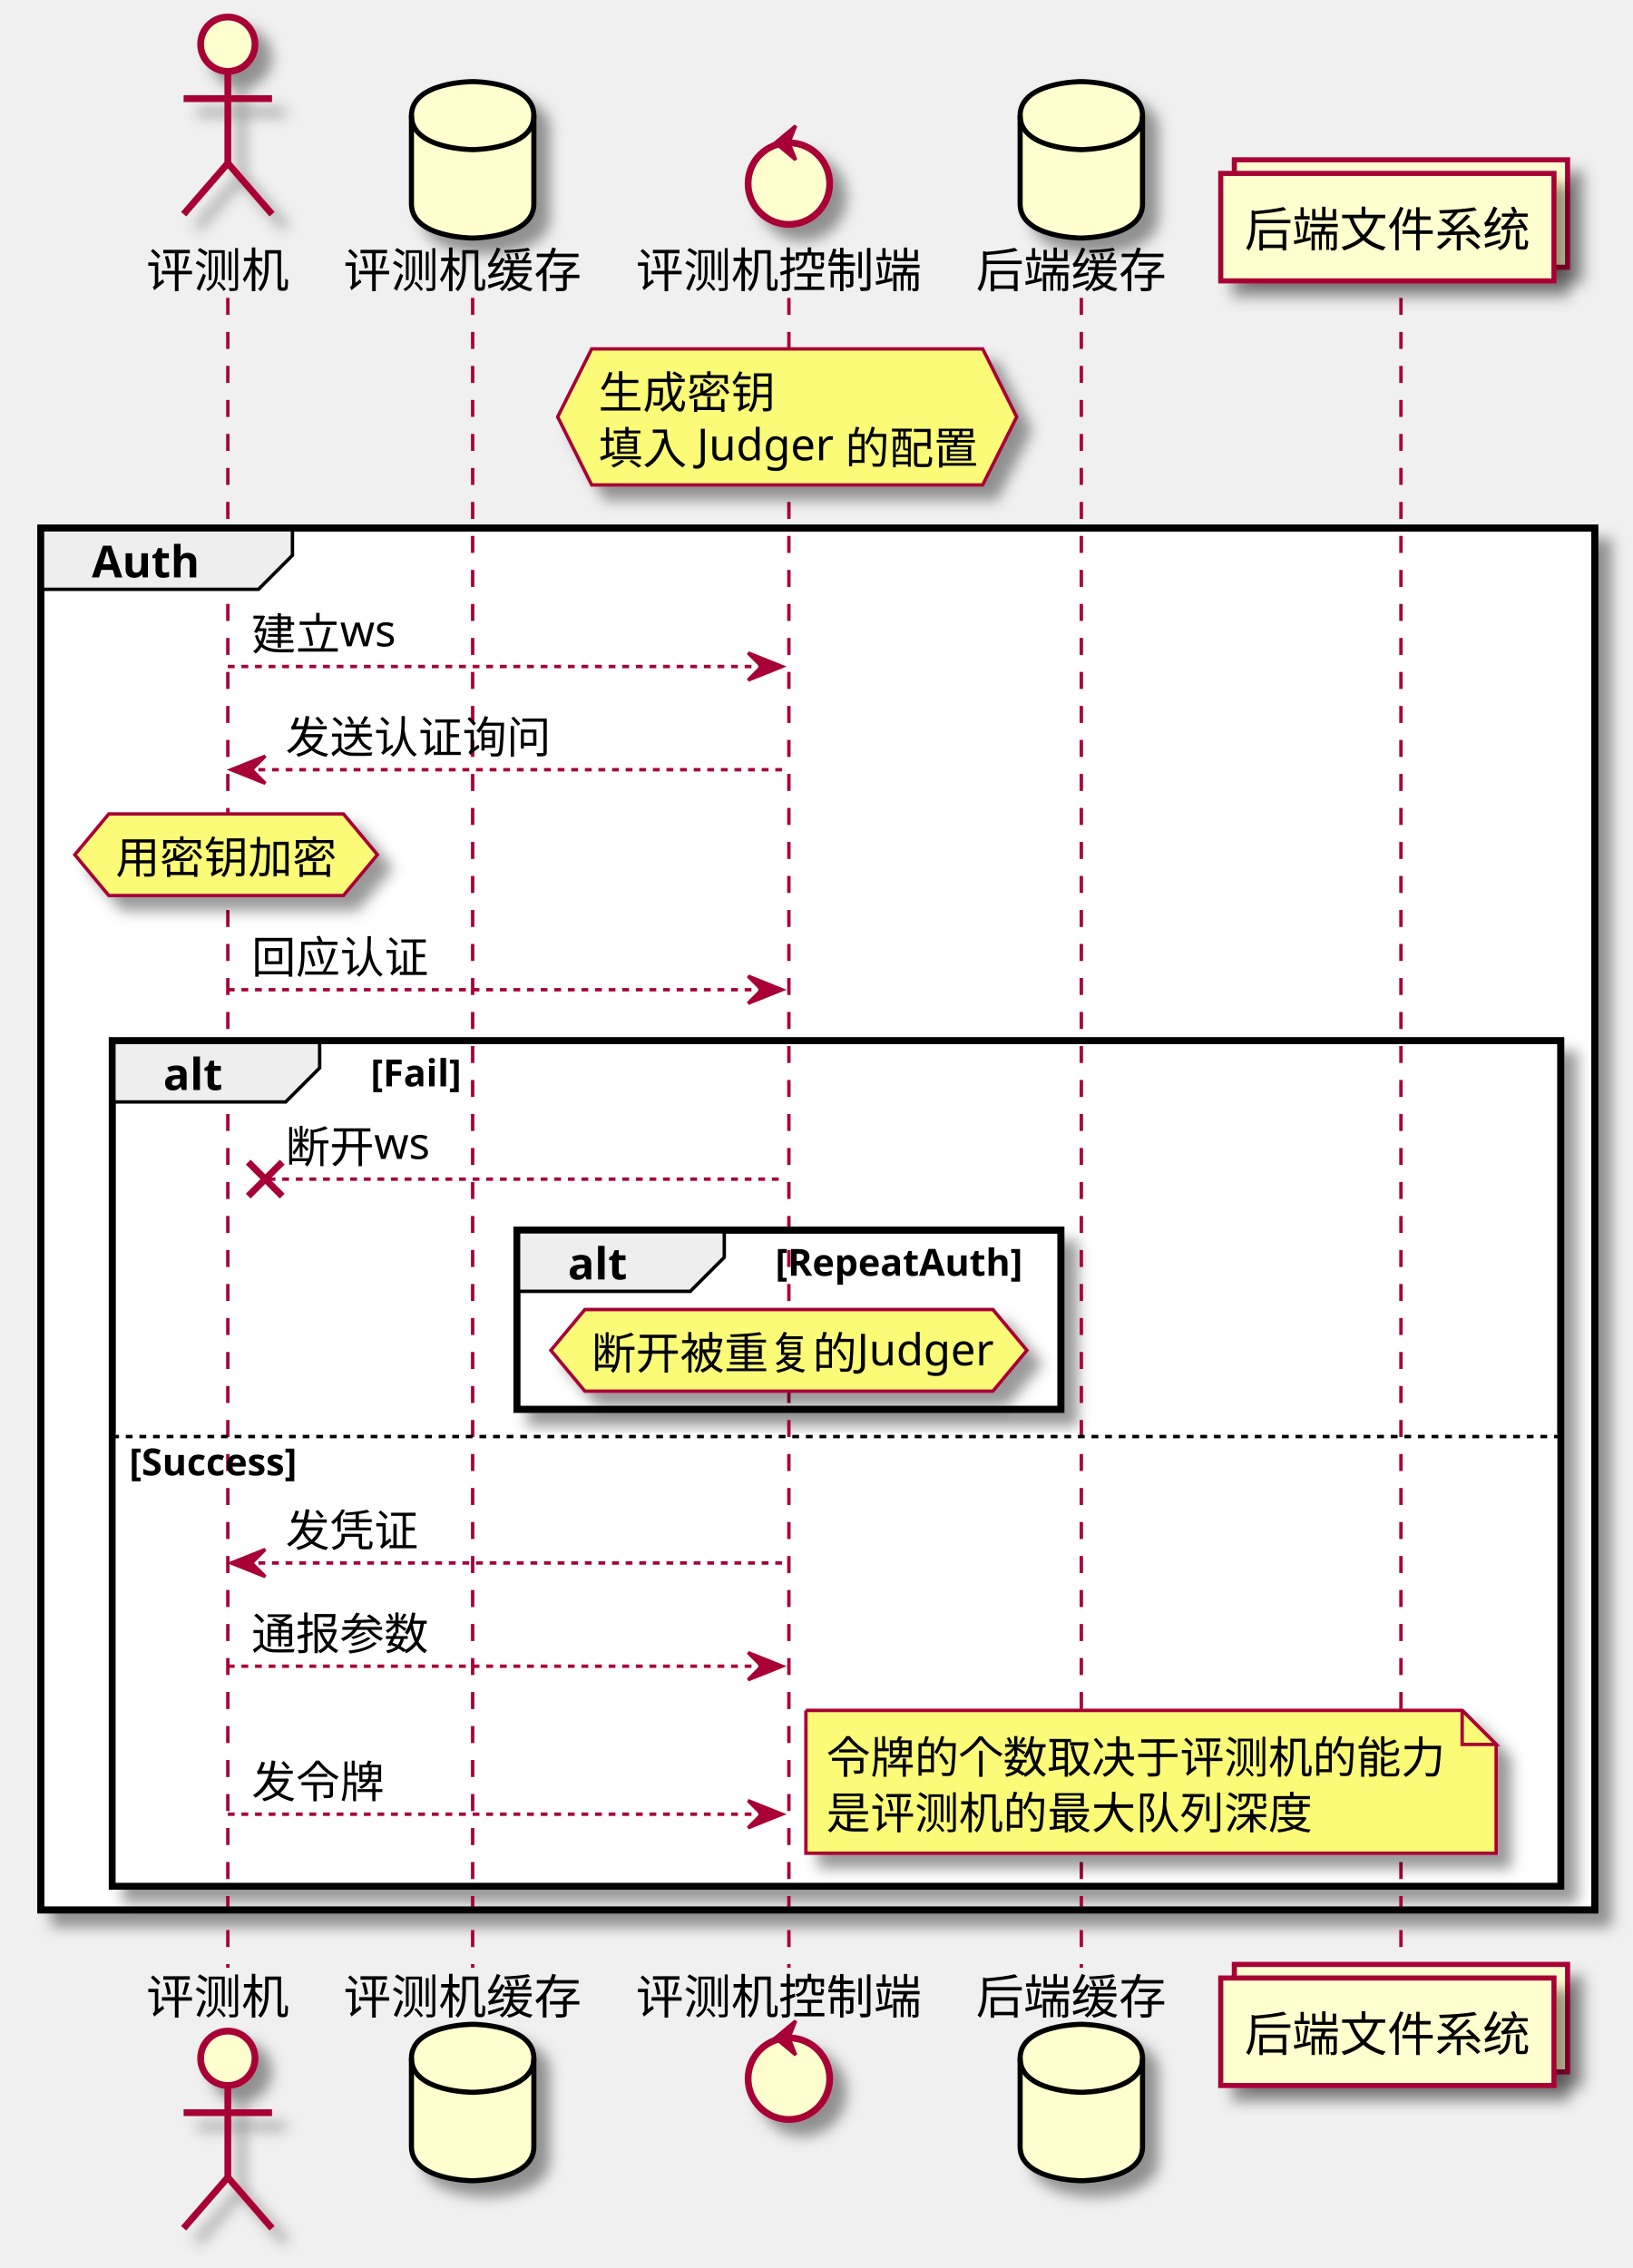
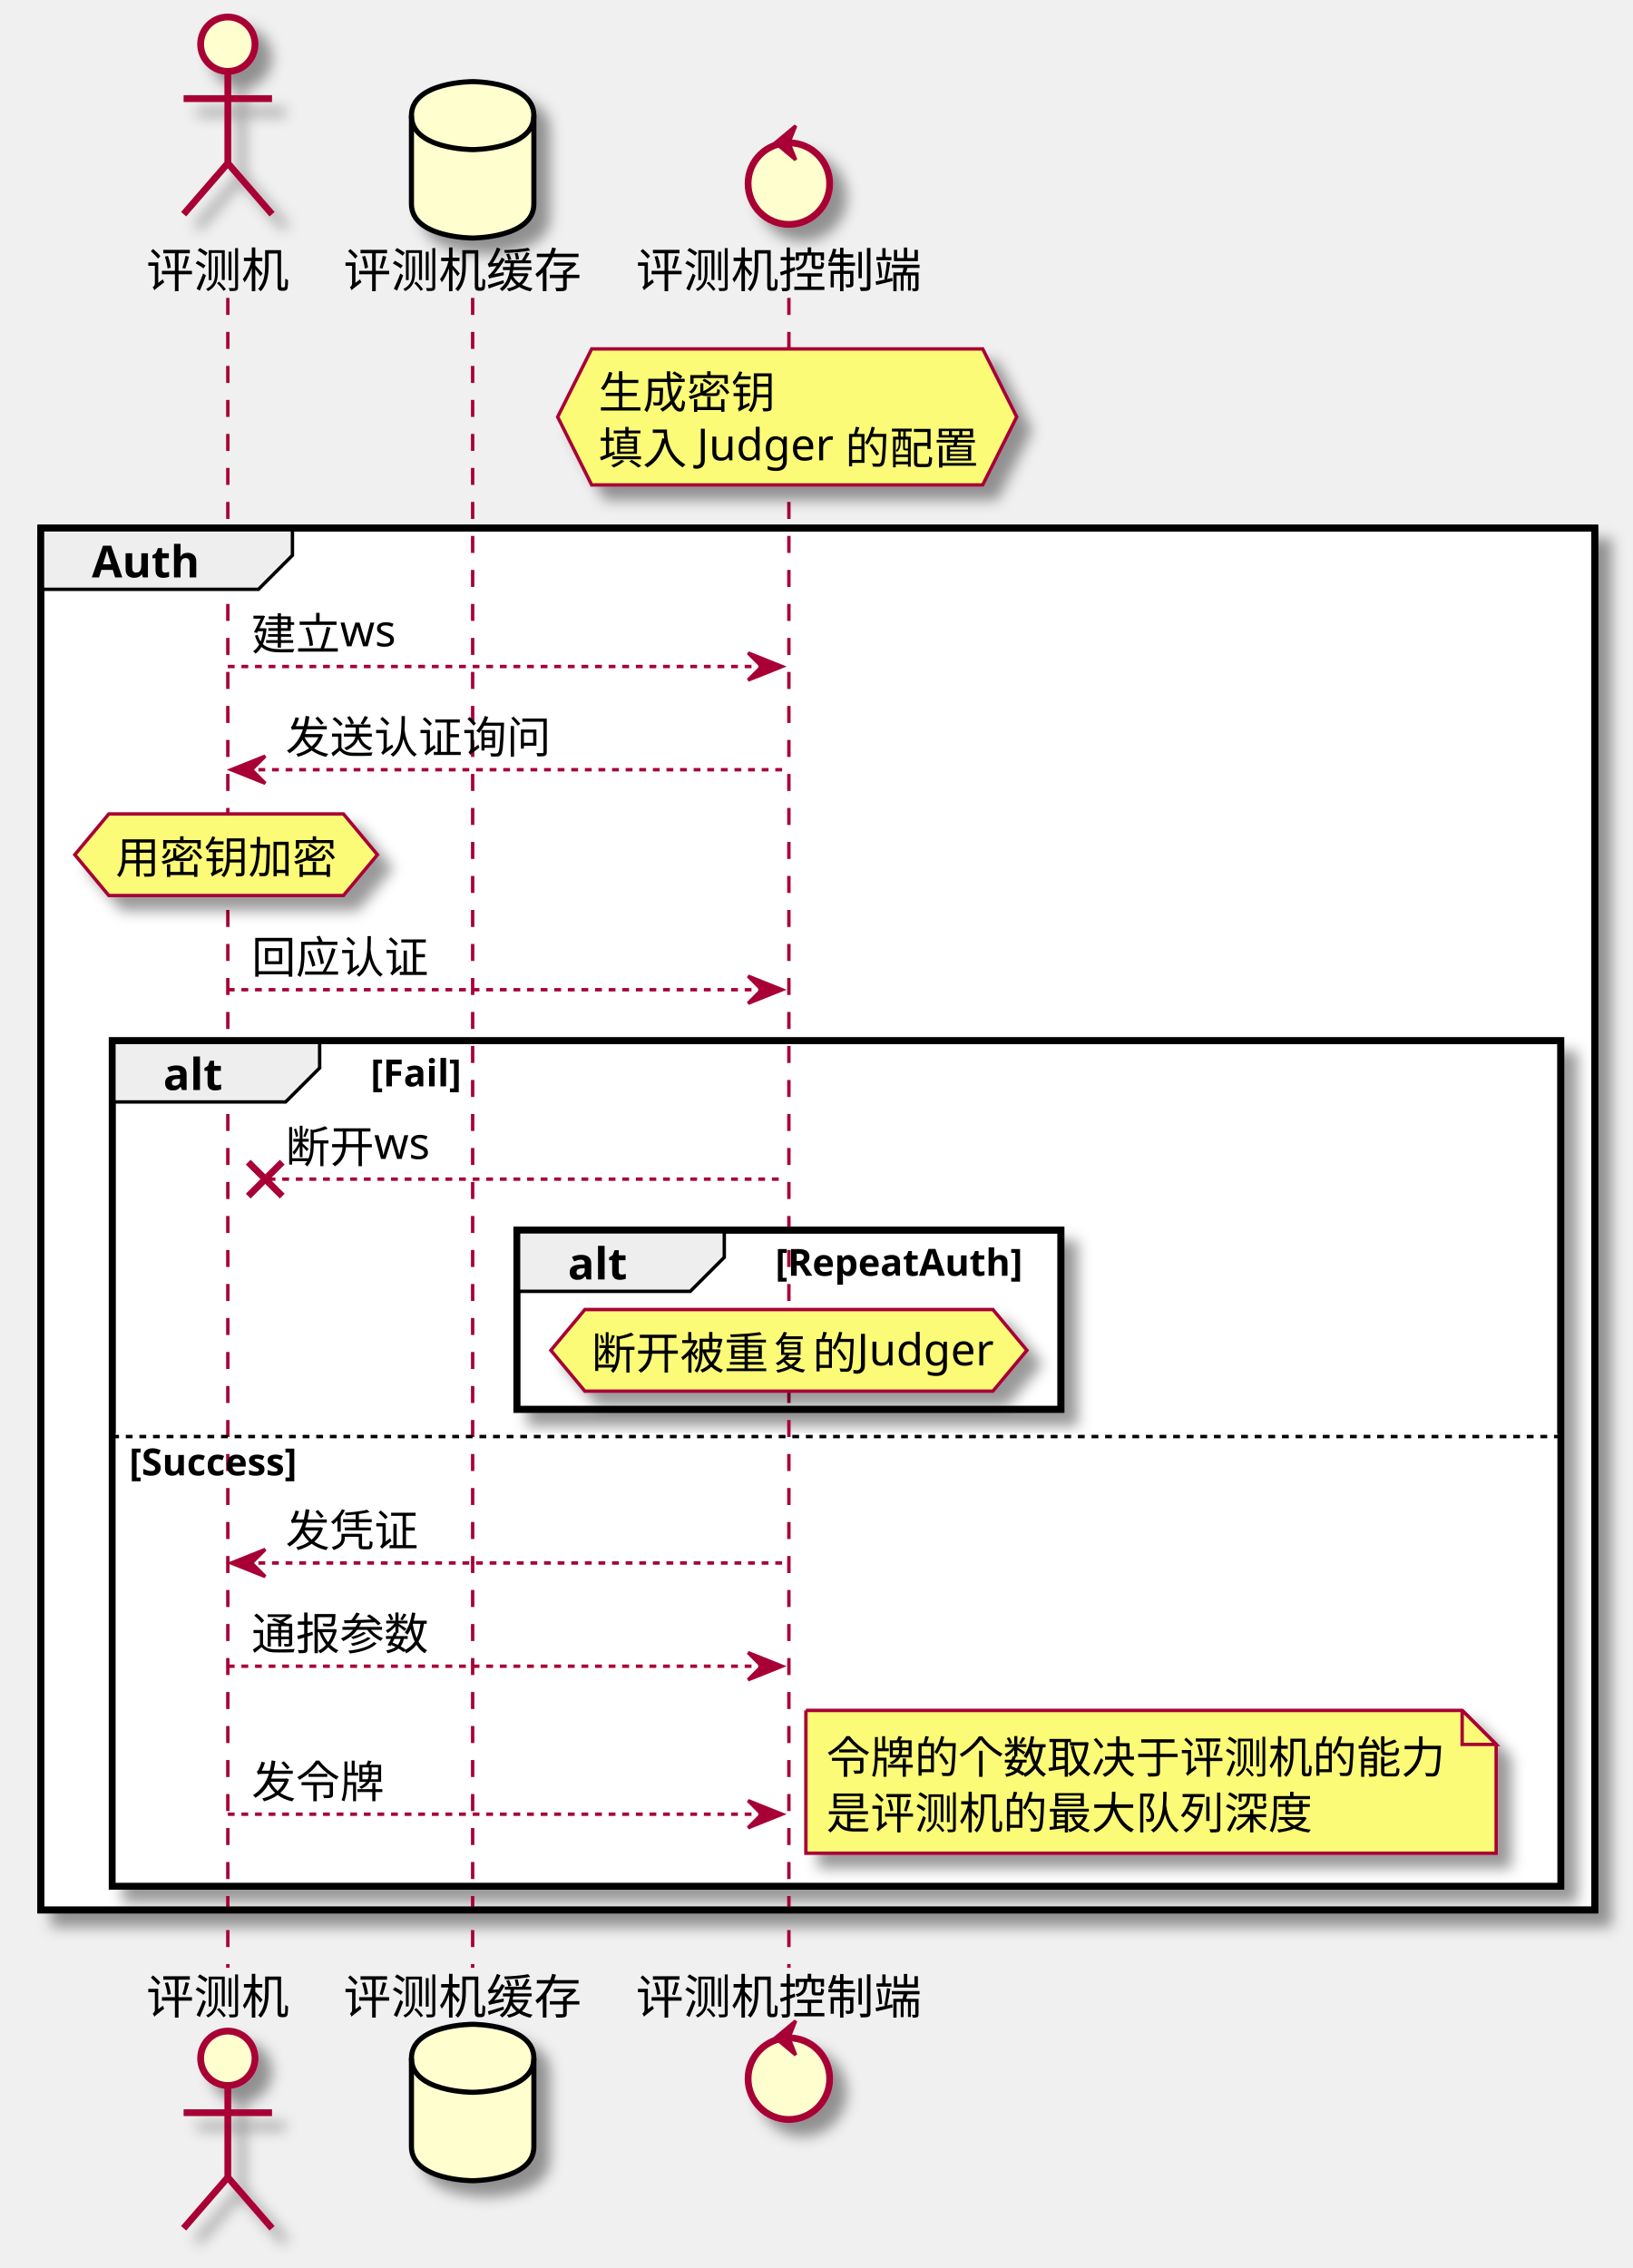
<svg xmlns="http://www.w3.org/2000/svg" contentScriptType="application/ecmascript" contentStyleType="text/css" height="667px" preserveAspectRatio="none" style="width:480px;height:667px;" version="1.1" viewBox="0 0 480 667" width="480px" zoomAndPan="magnify">
  <defs>
-     <filter height="300%" id="f17ycghxwainiz" width="300%" x="-1" y="-1">
+     <filter height="300%" id="f85hrlkeoh8n6" width="300%" x="-1" y="-1">
      <feGaussianBlur result="blurOut" stdDeviation="2.0" />
      <feColorMatrix in="blurOut" result="blurOut2" type="matrix" values="0 0 0 0 0 0 0 0 0 0 0 0 0 0 0 0 0 0 .4 0" />
      <feOffset dx="4.0" dy="4.0" in="blurOut2" result="blurOut3" />
      <feBlend in="SourceGraphic" in2="blurOut3" mode="normal" />
    </filter>
  </defs>
  <g>
-     <rect fill="#FFFFFF" filter="url(#f17ycghxwainiz)" height="406.406" style="stroke: #000000; stroke-width: 2.0;" width="457" x="12" y="155.312" />
-     <rect fill="#FFFFFF" filter="url(#f17ycghxwainiz)" height="248.648" style="stroke: #000000; stroke-width: 2.0;" width="426" x="33" y="306.07" />
-     <rect fill="#FFFFFF" filter="url(#f17ycghxwainiz)" height="52.703" style="stroke: #000000; stroke-width: 2.0;" width="160" x="152" y="361.773" />
+     <rect fill="#FFFFFF" filter="url(#f85hrlkeoh8n6)" height="406.406" style="stroke: #000000; stroke-width: 2.0;" width="457" x="12" y="155.312" />
+     <rect fill="#FFFFFF" filter="url(#f85hrlkeoh8n6)" height="248.648" style="stroke: #000000; stroke-width: 2.0;" width="426" x="33" y="306.07" />
+     <rect fill="#FFFFFF" filter="url(#f85hrlkeoh8n6)" height="52.703" style="stroke: #000000; stroke-width: 2.0;" width="160" x="152" y="361.773" />
    <rect fill="#FFFFFF" height="133.242" style="stroke: none; stroke-width: 1.0;" width="426" x="33" y="421.477" />
    <line style="stroke: #A80036; stroke-width: 1.0; stroke-dasharray: 5.0,5.0;" x1="67" x2="67" y1="87.609" y2="578.719" />
    <line style="stroke: #A80036; stroke-width: 1.0; stroke-dasharray: 5.0,5.0;" x1="139" x2="139" y1="87.609" y2="578.719" />
    <line style="stroke: #A80036; stroke-width: 1.0; stroke-dasharray: 5.0,5.0;" x1="232" x2="232" y1="87.609" y2="578.719" />
-     <line style="stroke: #A80036; stroke-width: 1.0; stroke-dasharray: 5.0,5.0;" x1="318" x2="318" y1="87.609" y2="578.719" />
-     <line style="stroke: #A80036; stroke-width: 1.0; stroke-dasharray: 5.0,5.0;" x1="412" x2="412" y1="87.609" y2="578.719" />
    <text fill="#000000" font-family="sans-serif" font-size="14" lengthAdjust="spacingAndGlyphs" textLength="42" x="43" y="84.533">评测机</text>
-     <ellipse cx="67" cy="13" fill="#FEFECE" filter="url(#f17ycghxwainiz)" rx="8" ry="8" style="stroke: #A80036; stroke-width: 2.0;" />
-     <path d="M67,21 L67,48 M54,29 L80,29 M67,48 L54,63 M67,48 L80,63 " fill="none" filter="url(#f17ycghxwainiz)" style="stroke: #A80036; stroke-width: 2.0;" />
+     <ellipse cx="67" cy="13" fill="#FEFECE" filter="url(#f85hrlkeoh8n6)" rx="8" ry="8" style="stroke: #A80036; stroke-width: 2.0;" />
+     <path d="M67,21 L67,48 M54,29 L80,29 M67,48 L54,63 M67,48 L80,63 " fill="none" filter="url(#f85hrlkeoh8n6)" style="stroke: #A80036; stroke-width: 2.0;" />
    <text fill="#000000" font-family="sans-serif" font-size="14" lengthAdjust="spacingAndGlyphs" textLength="42" x="43" y="592.252">评测机</text>
-     <ellipse cx="67" cy="605.328" fill="#FEFECE" filter="url(#f17ycghxwainiz)" rx="8" ry="8" style="stroke: #A80036; stroke-width: 2.0;" />
-     <path d="M67,613.328 L67,640.328 M54,621.328 L80,621.328 M67,640.328 L54,655.328 M67,640.328 L80,655.328 " fill="none" filter="url(#f17ycghxwainiz)" style="stroke: #A80036; stroke-width: 2.0;" />
+     <ellipse cx="67" cy="605.328" fill="#FEFECE" filter="url(#f85hrlkeoh8n6)" rx="8" ry="8" style="stroke: #A80036; stroke-width: 2.0;" />
+     <path d="M67,613.328 L67,640.328 M54,621.328 L80,621.328 M67,640.328 L54,655.328 M67,640.328 L80,655.328 " fill="none" filter="url(#f85hrlkeoh8n6)" style="stroke: #A80036; stroke-width: 2.0;" />
    <text fill="#000000" font-family="sans-serif" font-size="14" lengthAdjust="spacingAndGlyphs" textLength="70" x="101" y="84.533">评测机缓存</text>
-     <path d="M121,34 C121,24 139,24 139,24 C139,24 157,24 157,34 L157,60 C157,70 139,70 139,70 C139,70 121,70 121,60 L121,34 " fill="#FEFECE" filter="url(#f17ycghxwainiz)" style="stroke: #000000; stroke-width: 1.5;" />
+     <path d="M121,34 C121,24 139,24 139,24 C139,24 157,24 157,34 L157,60 C157,70 139,70 139,70 C139,70 121,70 121,60 L121,34 " fill="#FEFECE" filter="url(#f85hrlkeoh8n6)" style="stroke: #000000; stroke-width: 1.5;" />
    <path d="M121,34 C121,44 139,44 139,44 C139,44 157,44 157,34 " fill="none" style="stroke: #000000; stroke-width: 1.5;" />
    <text fill="#000000" font-family="sans-serif" font-size="14" lengthAdjust="spacingAndGlyphs" textLength="70" x="101" y="592.252">评测机缓存</text>
-     <path d="M121,605.328 C121,595.328 139,595.328 139,595.328 C139,595.328 157,595.328 157,605.328 L157,631.328 C157,641.328 139,641.328 139,641.328 C139,641.328 121,641.328 121,631.328 L121,605.328 " fill="#FEFECE" filter="url(#f17ycghxwainiz)" style="stroke: #000000; stroke-width: 1.5;" />
+     <path d="M121,605.328 C121,595.328 139,595.328 139,595.328 C139,595.328 157,595.328 157,605.328 L157,631.328 C157,641.328 139,641.328 139,641.328 C139,641.328 121,641.328 121,631.328 L121,605.328 " fill="#FEFECE" filter="url(#f85hrlkeoh8n6)" style="stroke: #000000; stroke-width: 1.5;" />
    <path d="M121,605.328 C121,615.328 139,615.328 139,615.328 C139,615.328 157,615.328 157,605.328 " fill="none" style="stroke: #000000; stroke-width: 1.5;" />
    <text fill="#000000" font-family="sans-serif" font-size="14" lengthAdjust="spacingAndGlyphs" textLength="84" x="187" y="84.533">评测机控制端</text>
-     <ellipse cx="232" cy="54" fill="#FEFECE" filter="url(#f17ycghxwainiz)" rx="12" ry="12" style="stroke: #A80036; stroke-width: 2.0;" />
+     <ellipse cx="232" cy="54" fill="#FEFECE" filter="url(#f85hrlkeoh8n6)" rx="12" ry="12" style="stroke: #A80036; stroke-width: 2.0;" />
    <polygon fill="#A80036" points="228,42,234,37,232,42,234,47,228,42" style="stroke: #A80036; stroke-width: 1.0;" />
    <text fill="#000000" font-family="sans-serif" font-size="14" lengthAdjust="spacingAndGlyphs" textLength="84" x="187" y="592.252">评测机控制端</text>
-     <ellipse cx="232" cy="611.328" fill="#FEFECE" filter="url(#f17ycghxwainiz)" rx="12" ry="12" style="stroke: #A80036; stroke-width: 2.0;" />
+     <ellipse cx="232" cy="611.328" fill="#FEFECE" filter="url(#f85hrlkeoh8n6)" rx="12" ry="12" style="stroke: #A80036; stroke-width: 2.0;" />
    <polygon fill="#A80036" points="228,599.328,234,594.328,232,599.328,234,604.328,228,599.328" style="stroke: #A80036; stroke-width: 1.0;" />
-     <text fill="#000000" font-family="sans-serif" font-size="14" lengthAdjust="spacingAndGlyphs" textLength="56" x="287" y="84.533">后端缓存</text>
-     <path d="M300,34 C300,24 318,24 318,24 C318,24 336,24 336,34 L336,60 C336,70 318,70 318,70 C318,70 300,70 300,60 L300,34 " fill="#FEFECE" filter="url(#f17ycghxwainiz)" style="stroke: #000000; stroke-width: 1.5;" />
-     <path d="M300,34 C300,44 318,44 318,44 C318,44 336,44 336,34 " fill="none" style="stroke: #000000; stroke-width: 1.5;" />
-     <text fill="#000000" font-family="sans-serif" font-size="14" lengthAdjust="spacingAndGlyphs" textLength="56" x="287" y="592.252">后端缓存</text>
-     <path d="M300,605.328 C300,595.328 318,595.328 318,595.328 C318,595.328 336,595.328 336,605.328 L336,631.328 C336,641.328 318,641.328 318,641.328 C318,641.328 300,641.328 300,631.328 L300,605.328 " fill="#FEFECE" filter="url(#f17ycghxwainiz)" style="stroke: #000000; stroke-width: 1.5;" />
-     <path d="M300,605.328 C300,615.328 318,615.328 318,615.328 C318,615.328 336,615.328 336,605.328 " fill="none" style="stroke: #000000; stroke-width: 1.5;" />
-     <rect fill="#FEFECE" filter="url(#f17ycghxwainiz)" height="31.609" style="stroke: #A80036; stroke-width: 1.5;" width="98" x="363" y="47" />
-     <rect fill="#FEFECE" filter="url(#f17ycghxwainiz)" height="31.609" style="stroke: #A80036; stroke-width: 1.5;" width="98" x="359" y="51" />
-     <text fill="#000000" font-family="sans-serif" font-size="14" lengthAdjust="spacingAndGlyphs" textLength="84" x="366" y="72.533">后端文件系统</text>
-     <rect fill="#FEFECE" filter="url(#f17ycghxwainiz)" height="31.609" style="stroke: #A80036; stroke-width: 1.5;" width="98" x="363" y="577.719" />
-     <rect fill="#FEFECE" filter="url(#f17ycghxwainiz)" height="31.609" style="stroke: #A80036; stroke-width: 1.5;" width="98" x="359" y="581.719" />
-     <text fill="#000000" font-family="sans-serif" font-size="14" lengthAdjust="spacingAndGlyphs" textLength="84" x="366" y="603.252">后端文件系统</text>
-     <polygon fill="#FBFB77" filter="url(#f17ycghxwainiz)" points="174,102.609,289,102.609,299,122.609,289,142.609,174,142.609,164,122.609,174,102.609" style="stroke: #A80036; stroke-width: 1.0;" />
+     <polygon fill="#FBFB77" filter="url(#f85hrlkeoh8n6)" points="174,102.609,289,102.609,299,122.609,289,142.609,174,142.609,164,122.609,174,102.609" style="stroke: #A80036; stroke-width: 1.0;" />
    <text fill="#000000" font-family="sans-serif" font-size="13" lengthAdjust="spacingAndGlyphs" textLength="52" x="176" y="120.105">生成密钥</text>
    <text fill="#000000" font-family="sans-serif" font-size="13" lengthAdjust="spacingAndGlyphs" textLength="111" x="176" y="136.456">填入 Judger 的配置</text>
    <path d="M12,155.312 L86,155.312 L86,163.312 L76,173.312 L12,173.312 L12,155.312 " fill="#EEEEEE" style="stroke: #000000; stroke-width: 1.0;" />
    <rect fill="none" height="406.406" style="stroke: #000000; stroke-width: 2.0;" width="457" x="12" y="155.312" />
    <text fill="#000000" font-family="sans-serif" font-size="13" font-weight="bold" lengthAdjust="spacingAndGlyphs" textLength="29" x="27" y="169.808">Auth</text>
    <polygon fill="#A80036" points="220,192.016,230,196.016,220,200.016,224,196.016" style="stroke: #A80036; stroke-width: 1.0;" />
    <line style="stroke: #A80036; stroke-width: 1.0; stroke-dasharray: 2.0,2.0;" x1="67" x2="226" y1="196.016" y2="196.016" />
    <text fill="#000000" font-family="sans-serif" font-size="13" lengthAdjust="spacingAndGlyphs" textLength="42" x="74" y="191.159">建立ws</text>
    <polygon fill="#A80036" points="78,222.367,68,226.367,78,230.367,74,226.367" style="stroke: #A80036; stroke-width: 1.0;" />
    <line style="stroke: #A80036; stroke-width: 1.0; stroke-dasharray: 2.0,2.0;" x1="72" x2="231" y1="226.367" y2="226.367" />
    <text fill="#000000" font-family="sans-serif" font-size="13" lengthAdjust="spacingAndGlyphs" textLength="78" x="84" y="221.511">发送认证询问</text>
-     <polygon fill="#FBFB77" filter="url(#f17ycghxwainiz)" points="32,239.367,101,239.367,111,251.367,101,263.367,32,263.367,22,251.367,32,239.367" style="stroke: #A80036; stroke-width: 1.0;" />
+     <polygon fill="#FBFB77" filter="url(#f85hrlkeoh8n6)" points="32,239.367,101,239.367,111,251.367,101,263.367,32,263.367,22,251.367,32,239.367" style="stroke: #A80036; stroke-width: 1.0;" />
    <text fill="#000000" font-family="sans-serif" font-size="13" lengthAdjust="spacingAndGlyphs" textLength="65" x="34" y="256.862">用密钥加密</text>
    <polygon fill="#A80036" points="220,287.07,230,291.07,220,295.07,224,291.07" style="stroke: #A80036; stroke-width: 1.0;" />
    <line style="stroke: #A80036; stroke-width: 1.0; stroke-dasharray: 2.0,2.0;" x1="67" x2="226" y1="291.07" y2="291.07" />
    <text fill="#000000" font-family="sans-serif" font-size="13" lengthAdjust="spacingAndGlyphs" textLength="52" x="74" y="286.214">回应认证</text>
    <path d="M33,306.07 L94,306.07 L94,314.07 L84,324.07 L33,324.07 L33,306.07 " fill="#EEEEEE" style="stroke: #000000; stroke-width: 1.0;" />
    <rect fill="none" height="248.648" style="stroke: #000000; stroke-width: 2.0;" width="426" x="33" y="306.07" />
    <text fill="#000000" font-family="sans-serif" font-size="13" font-weight="bold" lengthAdjust="spacingAndGlyphs" textLength="16" x="48" y="320.565">alt</text>
    <text fill="#000000" font-family="sans-serif" font-size="11" font-weight="bold" lengthAdjust="spacingAndGlyphs" textLength="26" x="109" y="319.489">[Fail]</text>
    <line style="stroke: #A80036; stroke-width: 2.0;" x1="73" x2="83" y1="341.773" y2="351.773" />
    <line style="stroke: #A80036; stroke-width: 2.0;" x1="73" x2="83" y1="351.773" y2="341.773" />
    <line style="stroke: #A80036; stroke-width: 1.0; stroke-dasharray: 2.0,2.0;" x1="79" x2="231" y1="346.773" y2="346.773" />
    <text fill="#000000" font-family="sans-serif" font-size="13" lengthAdjust="spacingAndGlyphs" textLength="42" x="84" y="341.917">断开ws</text>
    <path d="M152,361.773 L213,361.773 L213,369.773 L203,379.773 L152,379.773 L152,361.773 " fill="#EEEEEE" style="stroke: #000000; stroke-width: 1.0;" />
    <rect fill="none" height="52.703" style="stroke: #000000; stroke-width: 2.0;" width="160" x="152" y="361.773" />
    <text fill="#000000" font-family="sans-serif" font-size="13" font-weight="bold" lengthAdjust="spacingAndGlyphs" textLength="16" x="167" y="376.269">alt</text>
    <text fill="#000000" font-family="sans-serif" font-size="11" font-weight="bold" lengthAdjust="spacingAndGlyphs" textLength="72" x="228" y="375.192">[RepeatAuth]</text>
-     <polygon fill="#FBFB77" filter="url(#f17ycghxwainiz)" points="172,385.125,292,385.125,302,397.125,292,409.125,172,409.125,162,397.125,172,385.125" style="stroke: #A80036; stroke-width: 1.0;" />
+     <polygon fill="#FBFB77" filter="url(#f85hrlkeoh8n6)" points="172,385.125,292,385.125,302,397.125,292,409.125,172,409.125,162,397.125,172,385.125" style="stroke: #A80036; stroke-width: 1.0;" />
    <text fill="#000000" font-family="sans-serif" font-size="13" lengthAdjust="spacingAndGlyphs" textLength="116" x="174" y="402.62">断开被重复的Judger</text>
    <line style="stroke: #000000; stroke-width: 1.0; stroke-dasharray: 2.0,2.0;" x1="33" x2="459" y1="422.477" y2="422.477" />
    <text fill="#000000" font-family="sans-serif" font-size="11" font-weight="bold" lengthAdjust="spacingAndGlyphs" textLength="55" x="38" y="433.896">[Success]</text>
    <polygon fill="#A80036" points="78,455.664,68,459.664,78,463.664,74,459.664" style="stroke: #A80036; stroke-width: 1.0;" />
    <line style="stroke: #A80036; stroke-width: 1.0; stroke-dasharray: 2.0,2.0;" x1="72" x2="231" y1="459.664" y2="459.664" />
    <text fill="#000000" font-family="sans-serif" font-size="13" lengthAdjust="spacingAndGlyphs" textLength="39" x="84" y="454.808">发凭证</text>
    <polygon fill="#A80036" points="220,486.016,230,490.016,220,494.016,224,490.016" style="stroke: #A80036; stroke-width: 1.0;" />
    <line style="stroke: #A80036; stroke-width: 1.0; stroke-dasharray: 2.0,2.0;" x1="67" x2="226" y1="490.016" y2="490.016" />
    <text fill="#000000" font-family="sans-serif" font-size="13" lengthAdjust="spacingAndGlyphs" textLength="52" x="74" y="485.159">通报参数</text>
    <polygon fill="#A80036" points="220,529.543,230,533.543,220,537.543,224,533.543" style="stroke: #A80036; stroke-width: 1.0;" />
    <line style="stroke: #A80036; stroke-width: 1.0; stroke-dasharray: 2.0,2.0;" x1="67" x2="226" y1="533.543" y2="533.543" />
    <text fill="#000000" font-family="sans-serif" font-size="13" lengthAdjust="spacingAndGlyphs" textLength="39" x="74" y="528.687">发令牌</text>
-     <path d="M237,503.016 L237,545.016 L440,545.016 L440,513.016 L430,503.016 L237,503.016 " fill="#FBFB77" filter="url(#f17ycghxwainiz)" style="stroke: #A80036; stroke-width: 1.0;" />
+     <path d="M237,503.016 L237,545.016 L440,545.016 L440,513.016 L430,503.016 L237,503.016 " fill="#FBFB77" filter="url(#f85hrlkeoh8n6)" style="stroke: #A80036; stroke-width: 1.0;" />
    <path d="M430,503.016 L430,513.016 L440,513.016 L430,503.016 " fill="#FBFB77" style="stroke: #A80036; stroke-width: 1.0;" />
    <text fill="#000000" font-family="sans-serif" font-size="13" lengthAdjust="spacingAndGlyphs" textLength="182" x="243" y="521.511">令牌的个数取决于评测机的能力</text>
    <text fill="#000000" font-family="sans-serif" font-size="13" lengthAdjust="spacingAndGlyphs" textLength="143" x="243" y="537.862">是评测机的最大队列深度</text>
  </g>
</svg>
